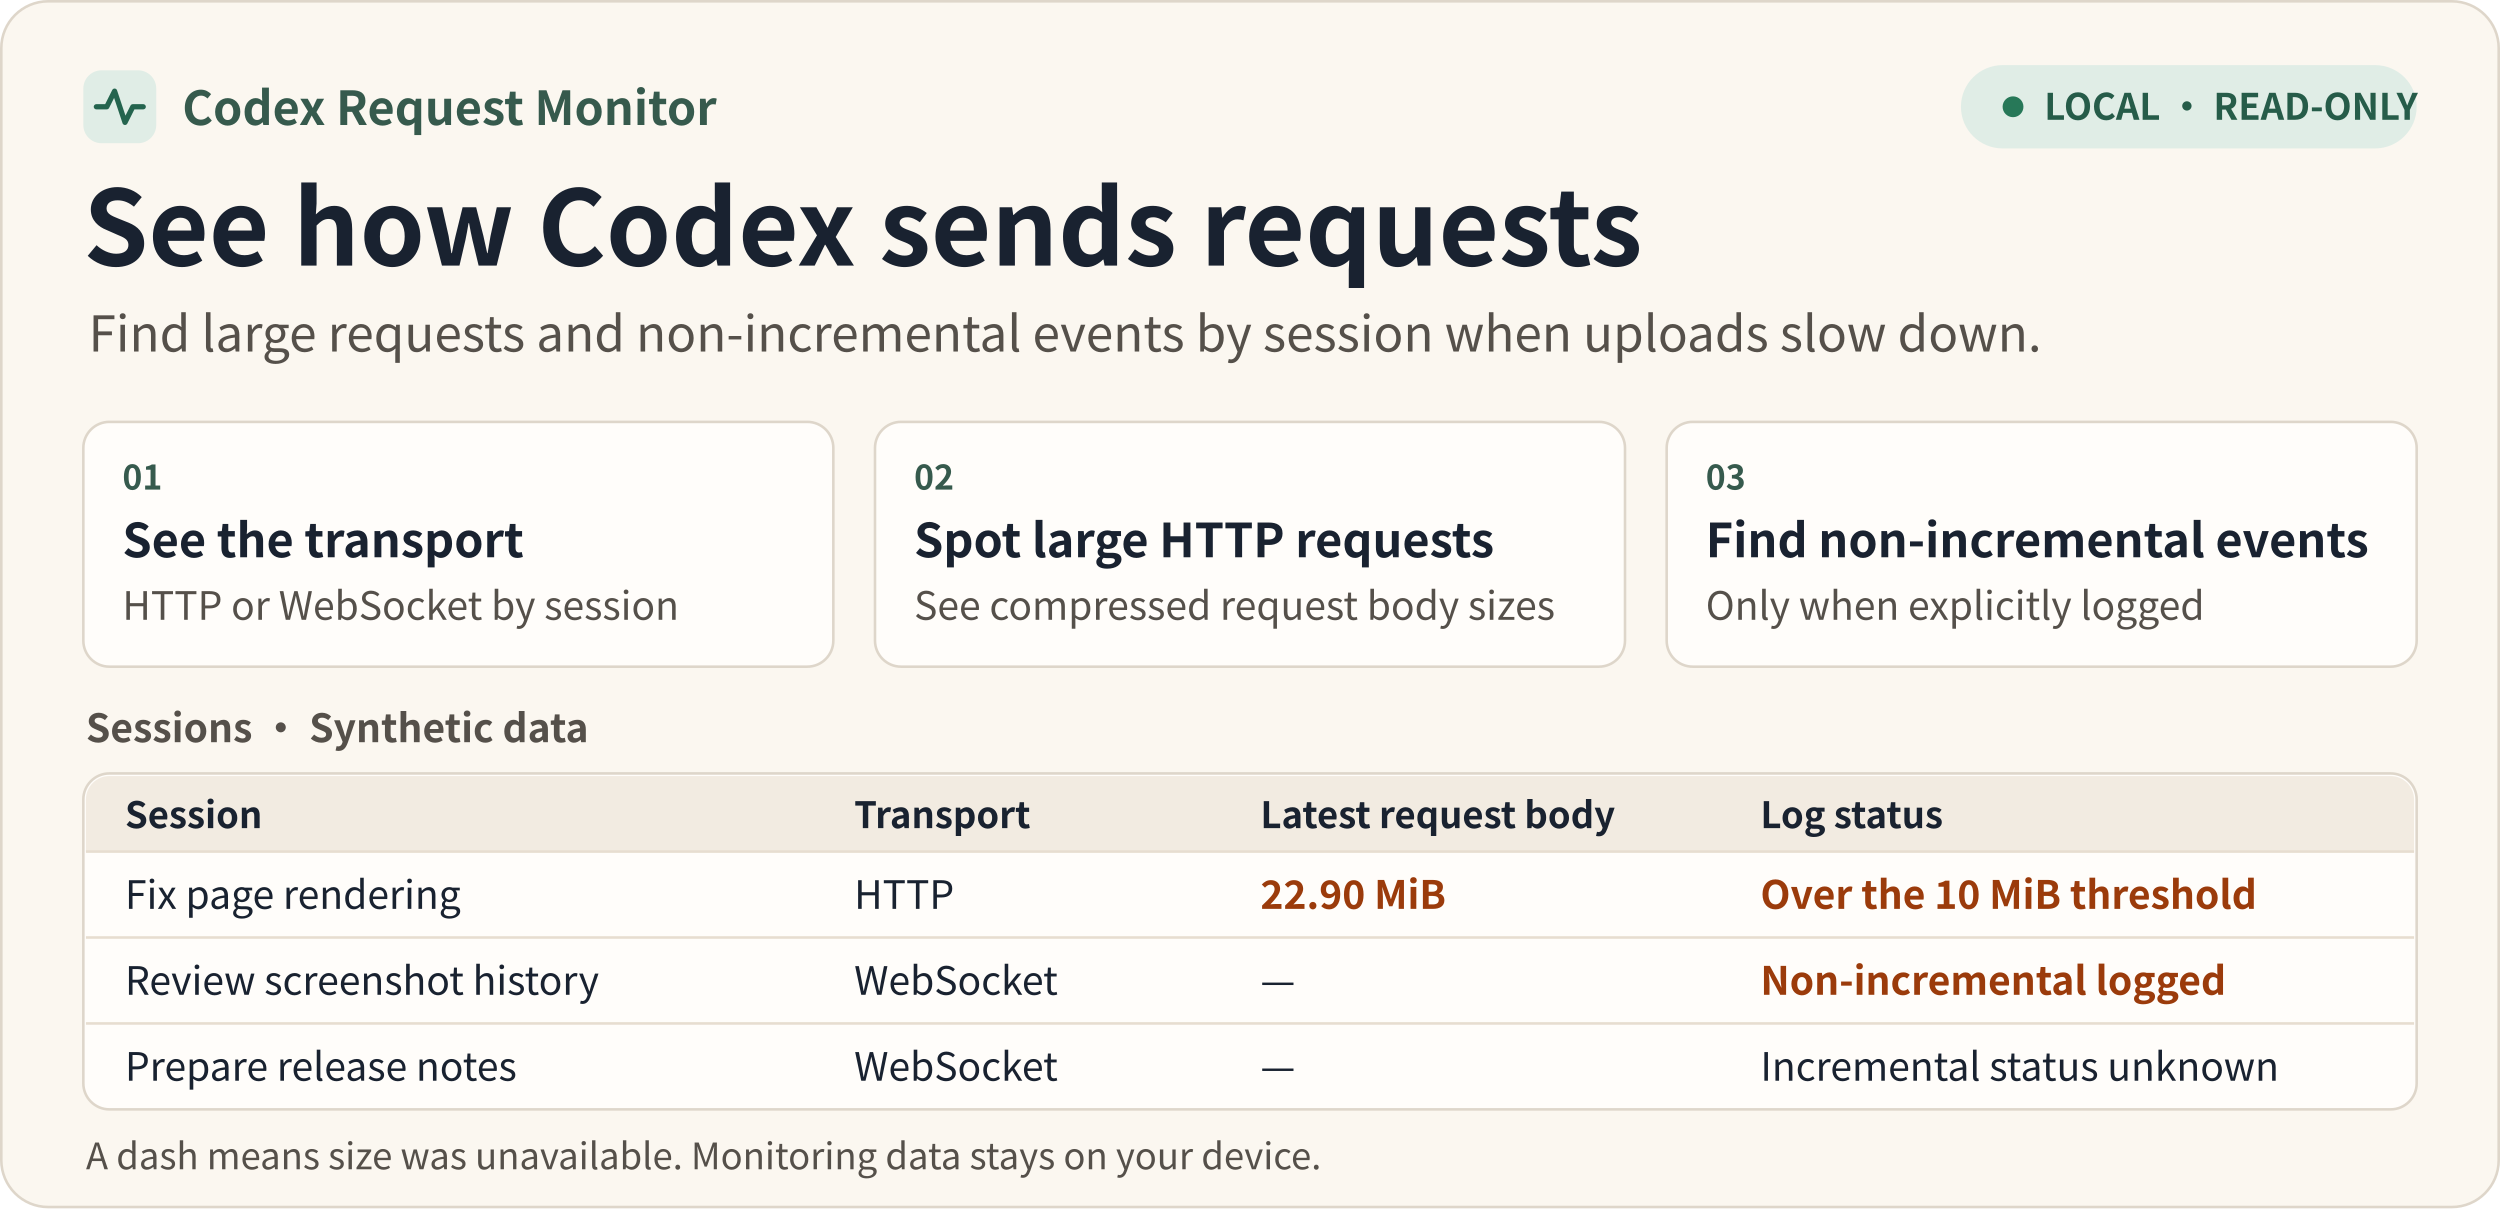
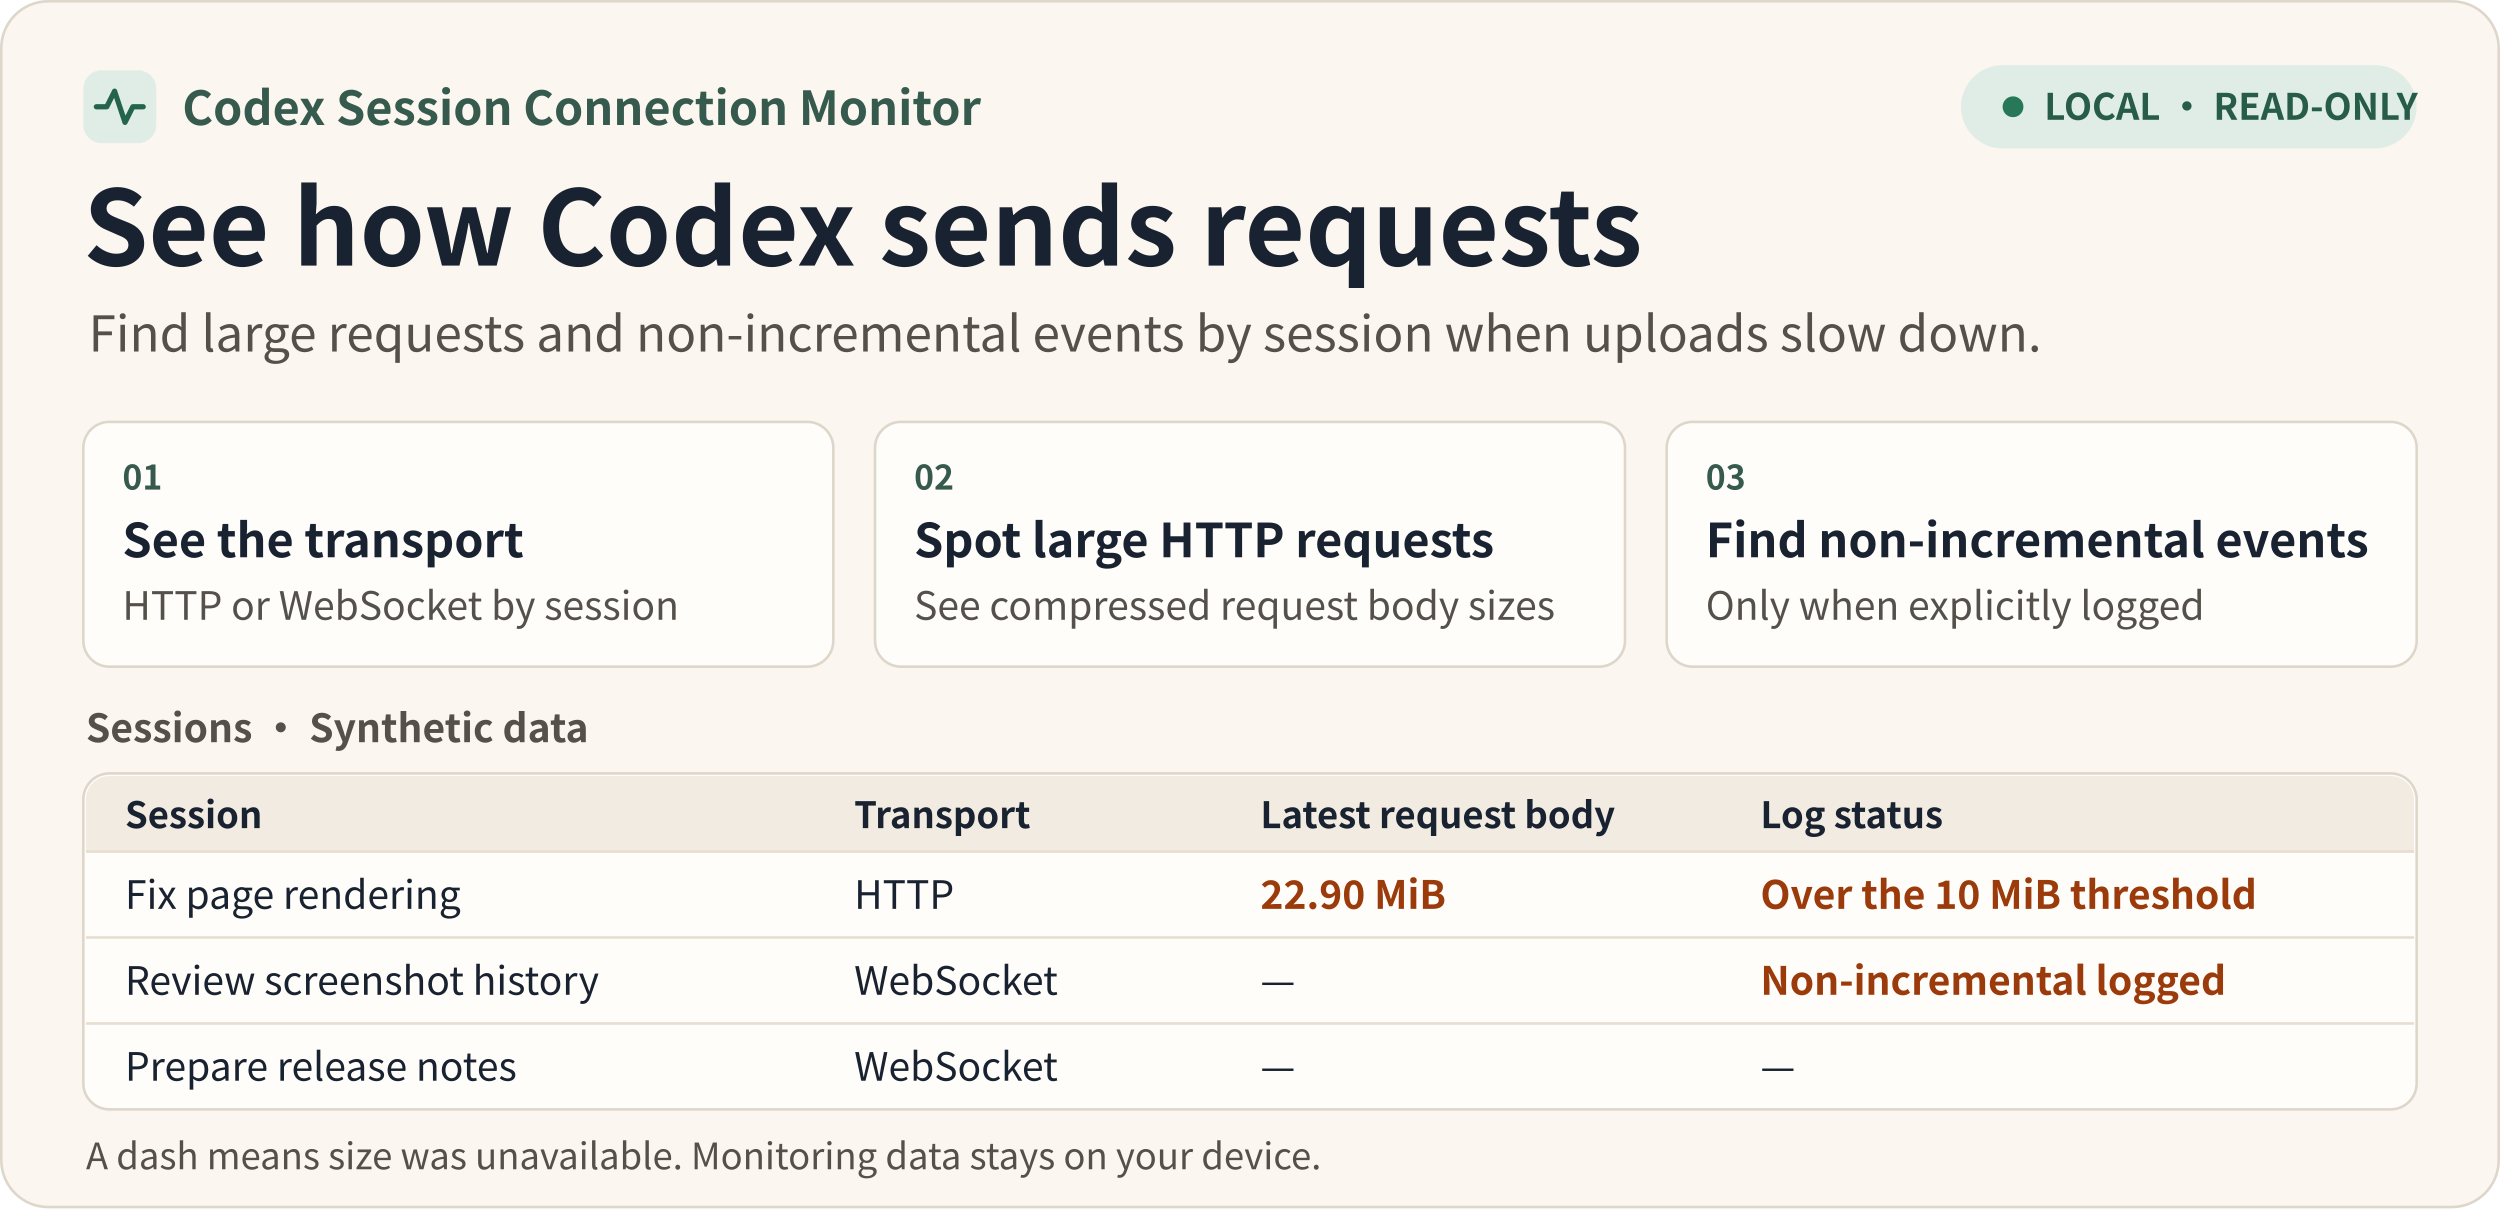
<svg xmlns="http://www.w3.org/2000/svg" width="960" height="464" viewBox="0 0 960 464" xml:lang="en" role="img" aria-labelledby="title desc">
  <rect x="0.5" y="0.5" width="959" height="463" rx="18" fill="#fbf7f0" stroke="#ded6ca" />
  <g font-family="system-ui, PingFang SC, Microsoft YaHei, Noto Sans CJK SC, sans-serif">
    <rect x="32" y="27" width="28" height="28" rx="7" fill="#e0ede6" />
    <path d="M37 41h4l3-6 4 12 3-6h4" fill="none" stroke="#24644e" stroke-width="2" stroke-linejoin="round" stroke-linecap="round" />
-     <text x="70" y="48" font-size="18" font-weight="650" fill="#365a4d">Codex Request Monitor</text>
+     <text x="70" y="48" font-size="18" font-weight="650" fill="#365a4d">Codex Session Connection Monitor</text>
    <rect x="753" y="25" width="175" height="32" rx="16" fill="#e0ede6" />
    <circle cx="773" cy="41" r="4" fill="#277858" />
    <text x="785" y="46" font-size="14" font-weight="650" fill="#265c49">LOCAL · READ-ONLY</text>
    <text x="32" y="102" font-size="40" font-weight="750" fill="#192230">See how Codex sends requests</text>
    <text x="34" y="135" font-size="19" font-weight="400" fill="#55504a">Find large requests and non-incremental events by session when uploads slow down.</text>
    <rect x="32" y="162" width="288" height="94" rx="10" fill="#fffdfa" stroke="#ded6ca" />
    <text x="47" y="188" font-size="13" font-weight="750" fill="#365a4d">01</text>
    <text x="47" y="214" font-size="18" font-weight="700" fill="#192230">See the transport</text>
    <text x="47" y="238" font-size="15" font-weight="400" fill="#55504a">HTTP or WebSocket by session</text>
    <rect x="336" y="162" width="288" height="94" rx="10" fill="#fffdfa" stroke="#ded6ca" />
    <text x="351" y="188" font-size="13" font-weight="750" fill="#365a4d">02</text>
    <text x="351" y="214" font-size="18" font-weight="700" fill="#192230">Spot large HTTP requests</text>
    <text x="351" y="238" font-size="15" font-weight="400" fill="#55504a">See compressed request body sizes</text>
    <rect x="640" y="162" width="288" height="94" rx="10" fill="#fffdfa" stroke="#ded6ca" />
    <text x="655" y="188" font-size="13" font-weight="750" fill="#365a4d">03</text>
    <text x="655" y="214" font-size="18" font-weight="700" fill="#192230">Find non-incremental events</text>
    <text x="655" y="238" font-size="15" font-weight="400" fill="#55504a">Only when explicitly logged</text>
    <text x="33" y="285" font-size="15" font-weight="650" fill="#55504a">Sessions · Synthetic data</text>
    <rect x="32" y="297" width="896" height="129" rx="10" fill="#fffdfa" stroke="#ded6ca" />
    <path d="M42 298H918a9 9 0 0 1 9 9v20H33v-20a9 9 0 0 1 9-9Z" fill="#f2ebe1" />
    <path d="M33 327h894M33 360h894M33 393h894" fill="none" stroke="#e7ddd0" />
    <text x="48" y="318" font-size="14" font-weight="700" fill="#192230">Session</text>
    <text x="328" y="318" font-size="14" font-weight="700" fill="#192230">Transport</text>
    <text x="484" y="318" font-size="14" font-weight="700" fill="#192230">Latest request body</text>
    <text x="676" y="318" font-size="14" font-weight="700" fill="#192230">Log status</text>
    <text x="48" y="349" font-size="15" font-weight="500" fill="#192230">Fix page rendering</text>
    <text x="328" y="349" font-size="15" font-weight="500" fill="#192230">HTTP</text>
    <text x="484" y="349" font-size="15" font-weight="700" fill="#9b3b0b">22.90 MiB</text>
    <text x="676" y="349" font-size="15" font-weight="700" fill="#9b3b0b">Over the 10 MiB threshold</text>
    <text x="48" y="382" font-size="15" font-weight="500" fill="#192230">Review screenshot history</text>
    <text x="328" y="382" font-size="15" font-weight="500" fill="#192230">WebSocket</text>
    <text x="484" y="382" font-size="15" font-weight="500" fill="#192230">—</text>
    <text x="676" y="382" font-size="15" font-weight="700" fill="#9b3b0b">Non-incremental logged</text>
    <text x="48" y="415" font-size="15" font-weight="500" fill="#192230">Prepare release notes</text>
    <text x="328" y="415" font-size="15" font-weight="500" fill="#192230">WebSocket</text>
    <text x="484" y="415" font-size="15" font-weight="500" fill="#192230">—</text>
-     <text x="676" y="415" font-size="15" font-weight="500" fill="#192230">Incremental status unknown</text>
+     <text x="676" y="415" font-size="15" font-weight="500" fill="#192230">—</text>
    <text x="33" y="449" font-size="14" font-weight="400" fill="#55504a">A dash means size was unavailable. Monitoring data stays on your device.</text>
  </g>
</svg>
